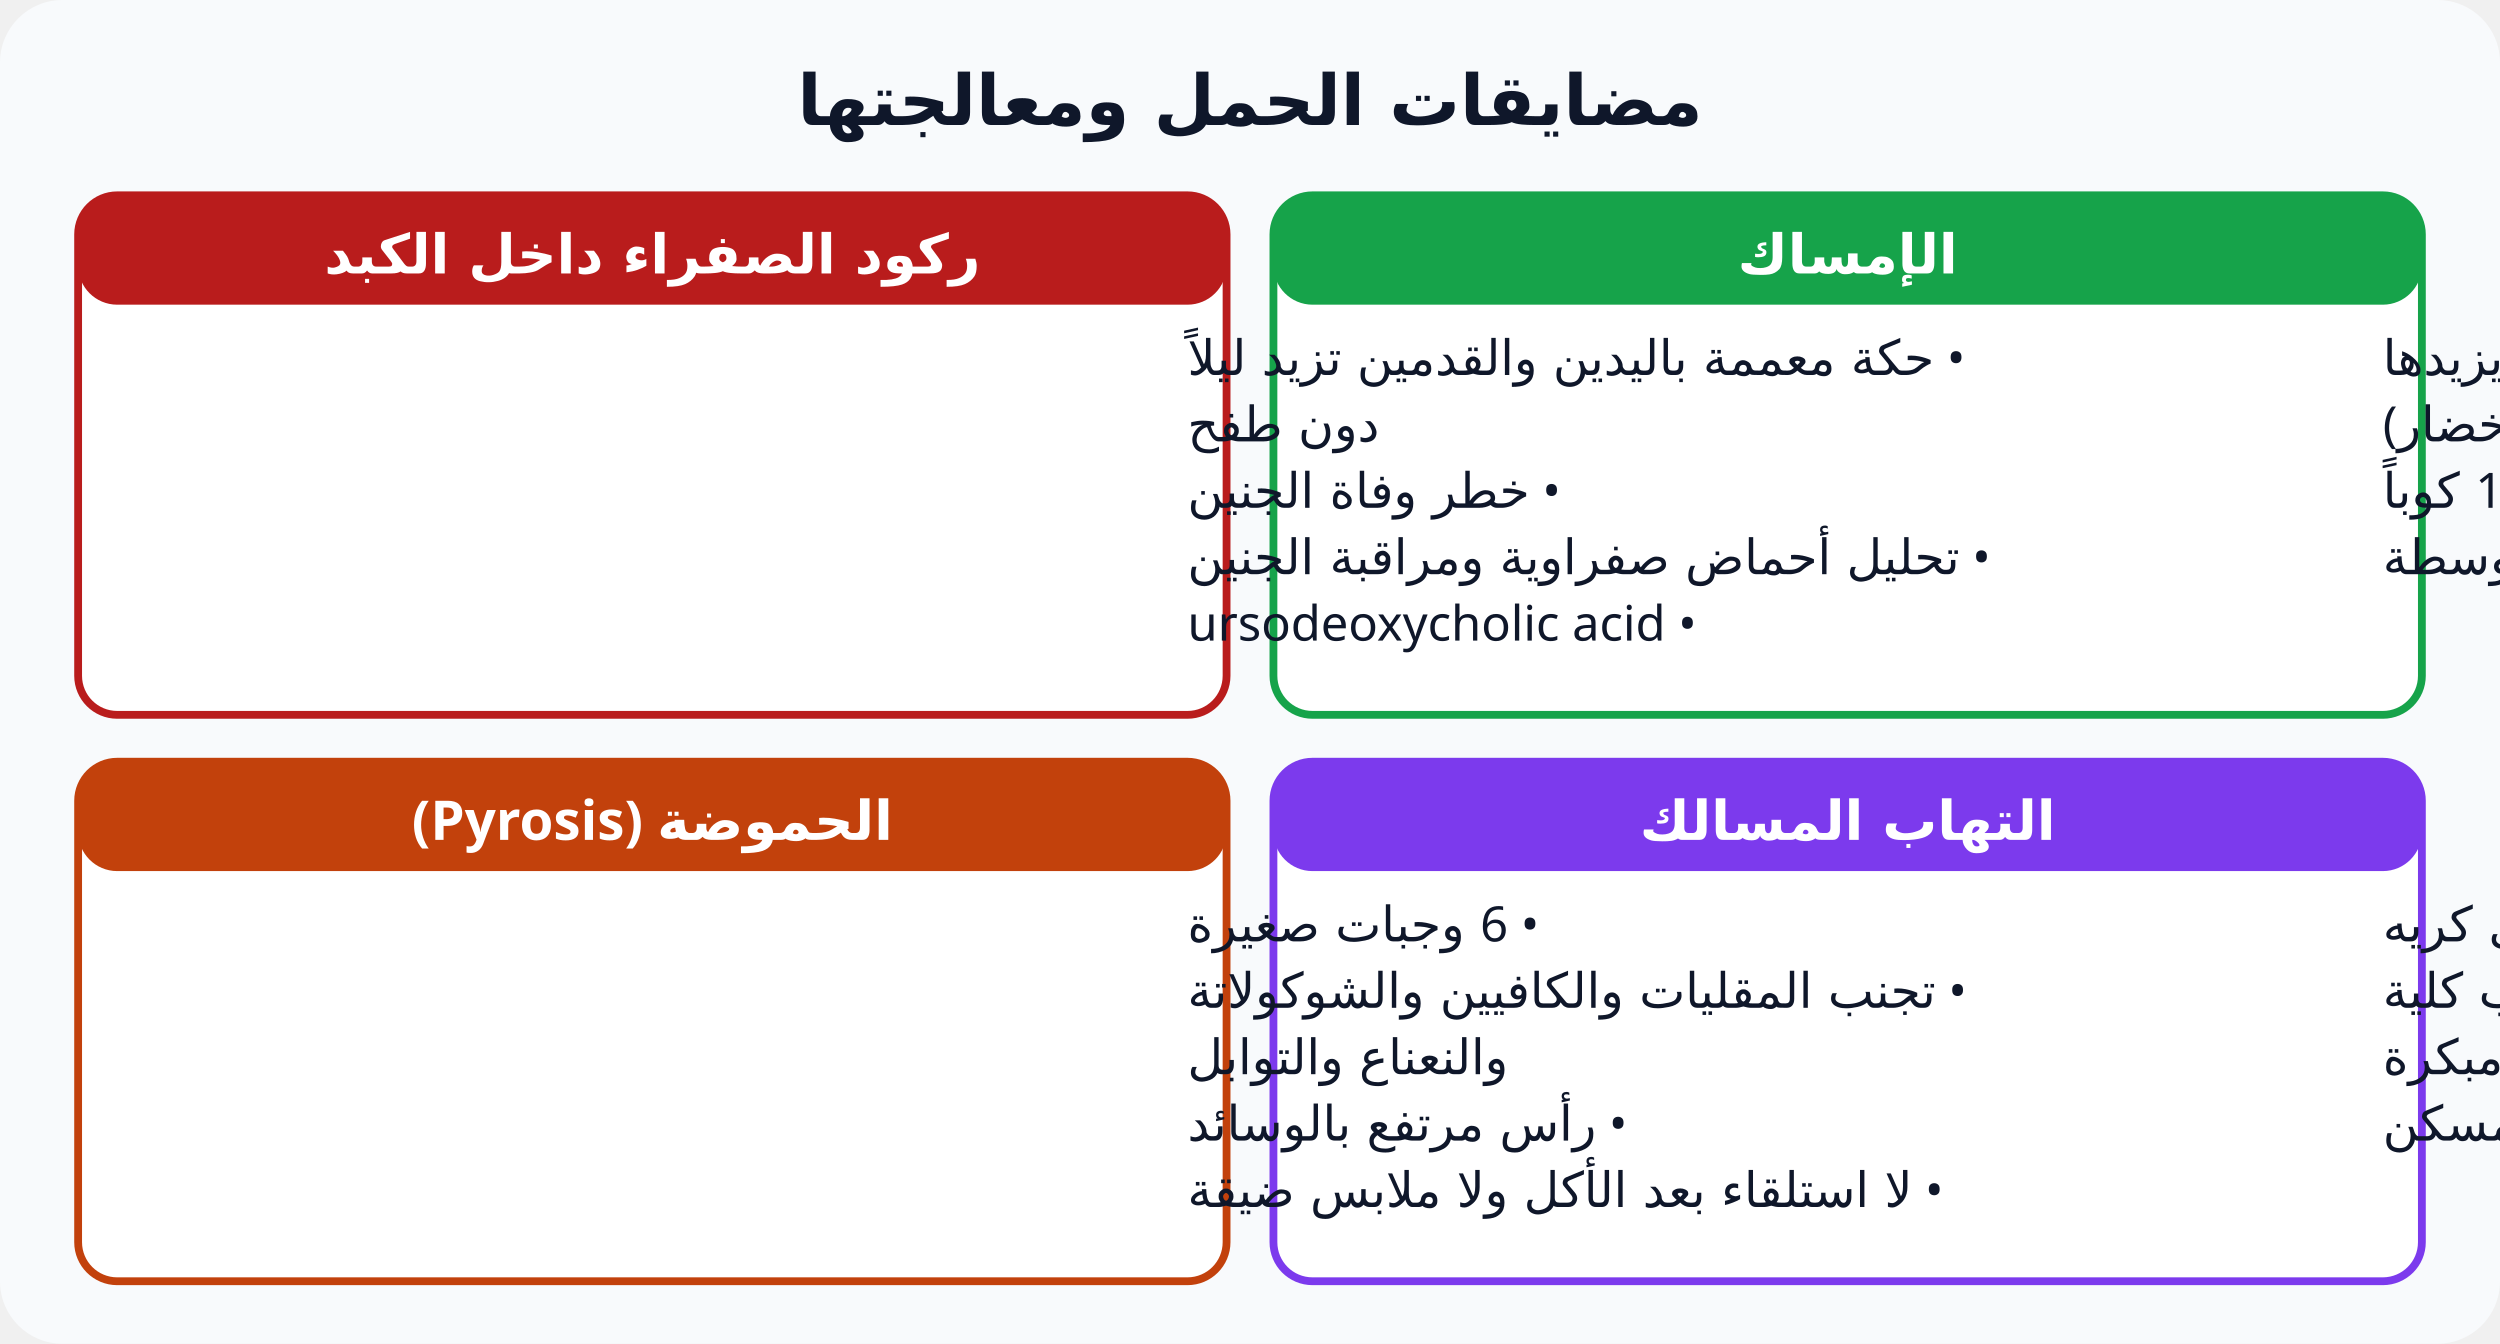
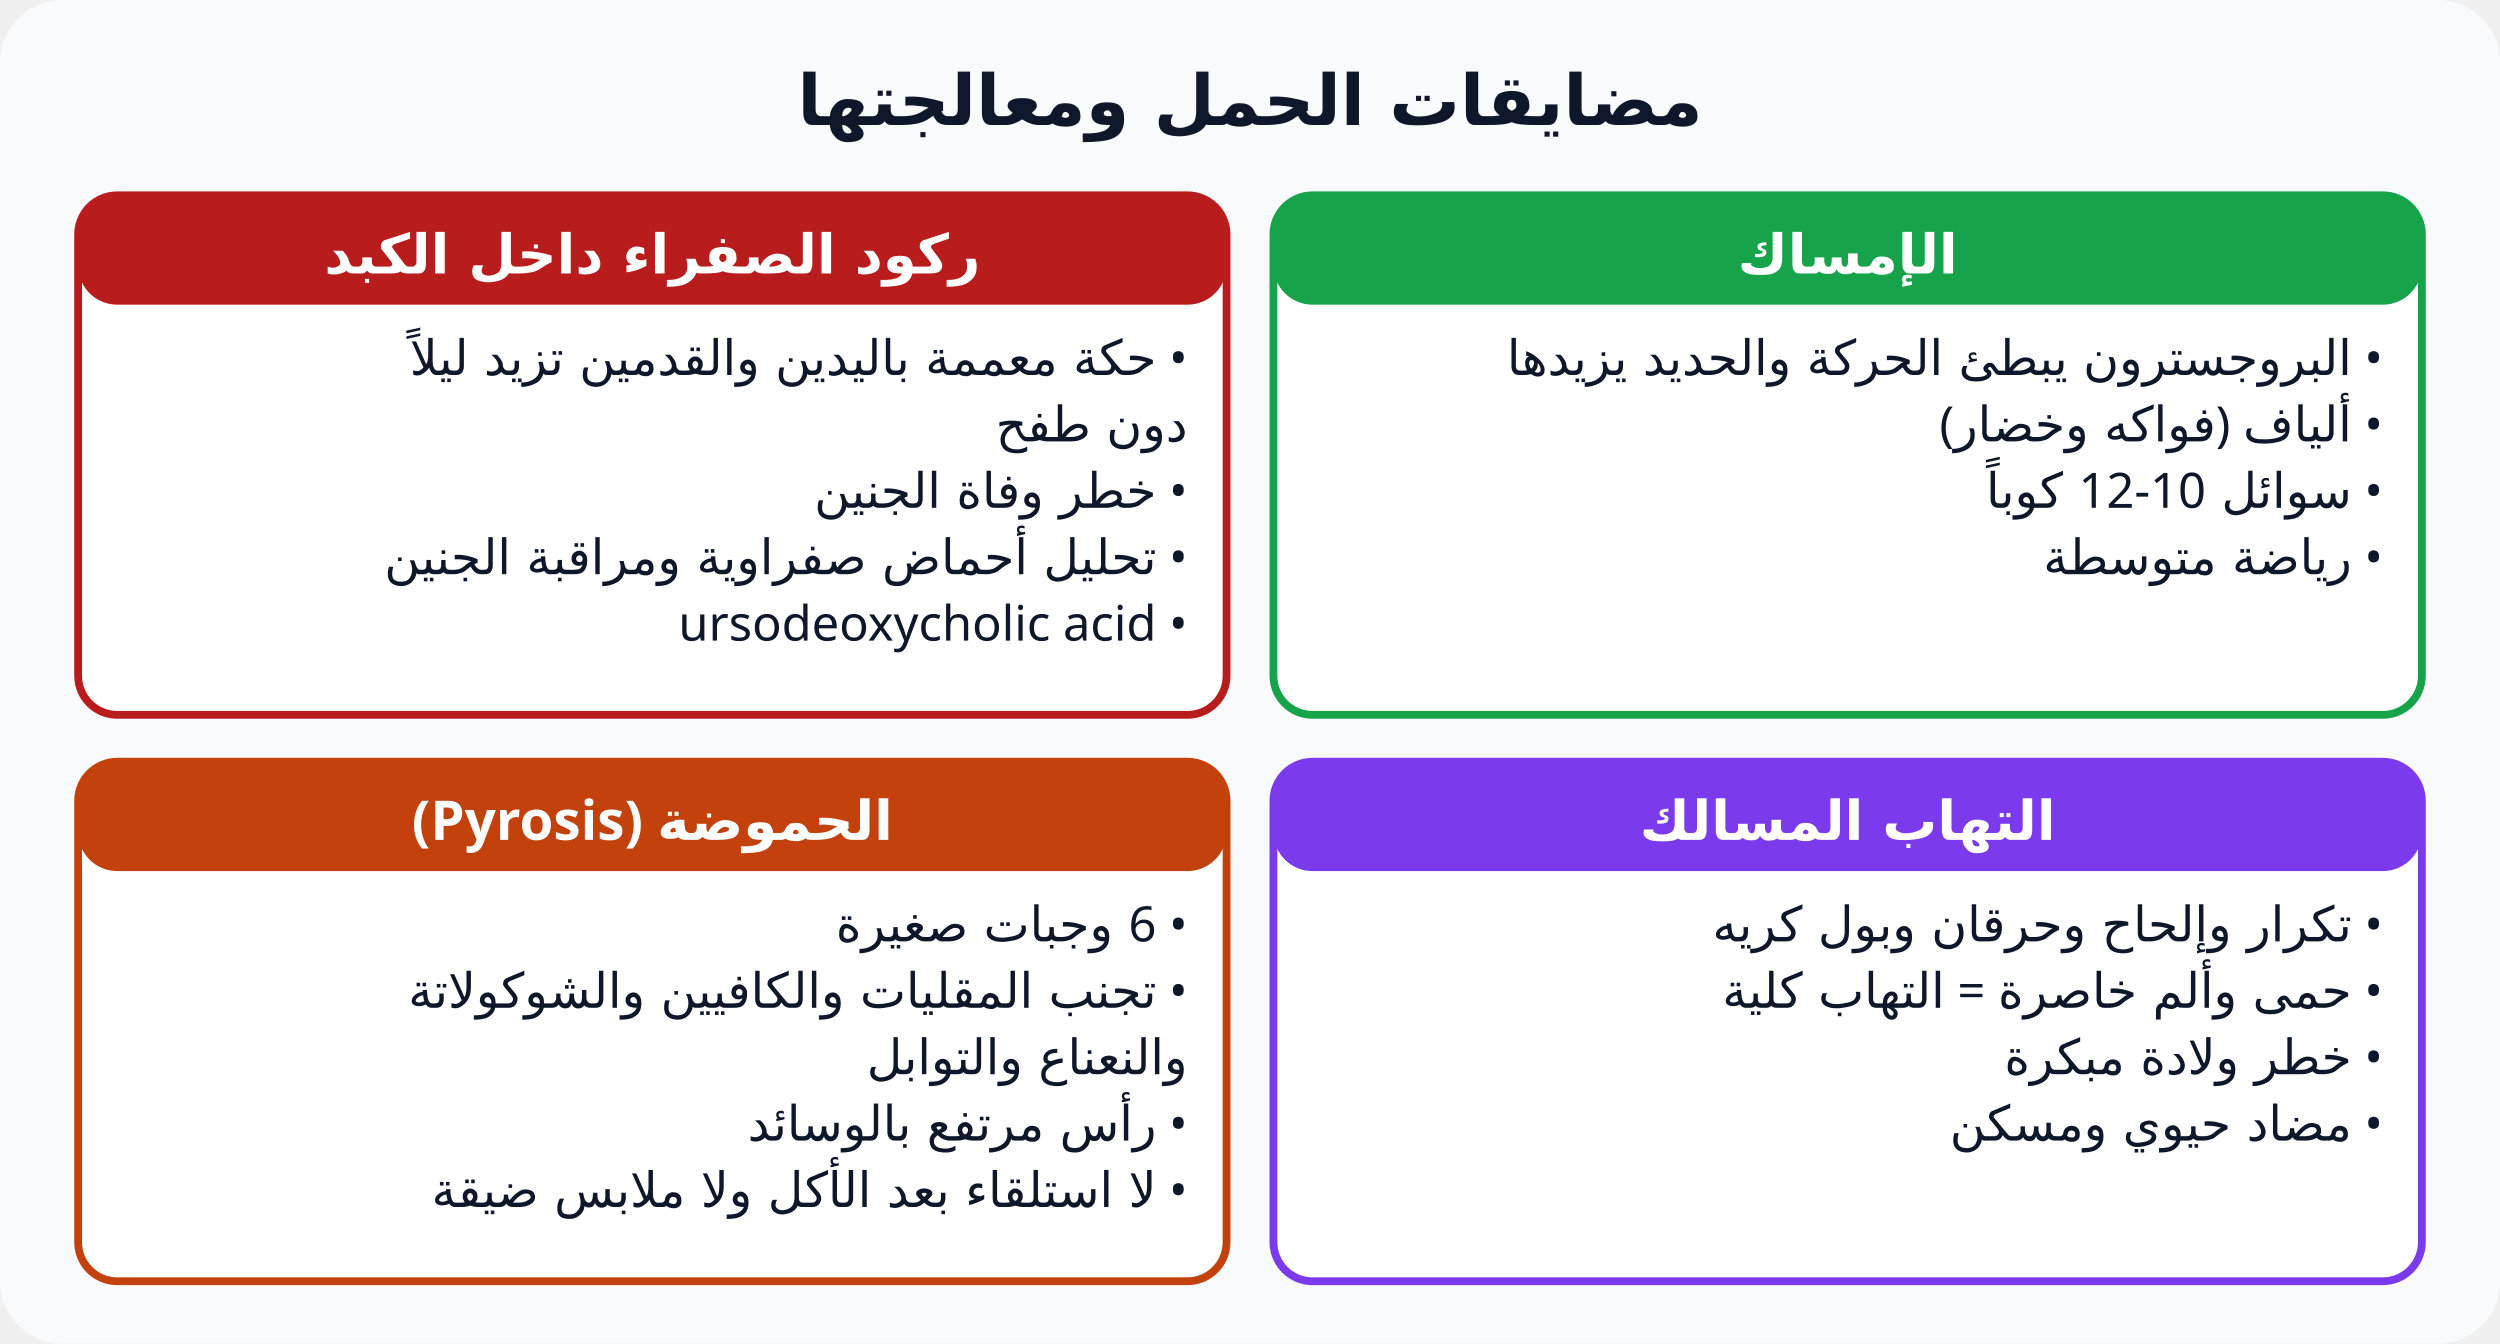
<svg xmlns="http://www.w3.org/2000/svg" viewBox="0 0 640 344" font-family="Cairo, Tahoma, sans-serif" direction="rtl">
  <rect width="640" height="344" rx="16" fill="#f8fafc" />
  <text x="320" y="32" text-anchor="middle" font-size="18" font-weight="800" fill="#0f172a">مضايقات الحمل ومعالجتها</text>
  <rect x="326.0" y="50" width="294.0" height="133" rx="10" fill="#fff" stroke="#16a34a" stroke-width="2" />
  <rect x="326.0" y="50" width="294.0" height="28" rx="10" fill="#16a34a" />
  <text x="473.0" y="20" dy="50" text-anchor="middle" font-size="14" font-weight="800" fill="#fff">الإمساك</text>
-   <text x="610.0" y="96" font-size="12.5" fill="#0f172a" text-anchor="end">• البروجسترون يبطئ الحركة والحديد يزيدها</text>
-   <text x="610.0" y="113" font-size="12.5" fill="#0f172a" text-anchor="end">• ألياف (فواكه وخضار)</text>
-   <text x="610.0" y="130" font-size="12.5" fill="#0f172a" text-anchor="end">• سوائل 10-12 كوباً</text>
-   <text x="610.0" y="147" font-size="12.5" fill="#0f172a" text-anchor="end">• رياضة متوسطة</text>
+   <text x="610.0" y="96" font-size="12.5" fill="#0f172a" text-anchor="start">• البروجسترون يبطئ الحركة والحديد يزيدها</text>
+   <text x="610.0" y="113" font-size="12.5" fill="#0f172a" text-anchor="start">• ألياف (فواكه وخضار)</text>
+   <text x="610.0" y="130" font-size="12.5" fill="#0f172a" text-anchor="start">• سوائل 10-12 كوباً</text>
+   <text x="610.0" y="147" font-size="12.5" fill="#0f172a" text-anchor="start">• رياضة متوسطة</text>
  <rect x="20.0" y="50" width="294.0" height="133" rx="10" fill="#fff" stroke="#b91c1c" stroke-width="2" />
  <rect x="20.0" y="50" width="294.0" height="28" rx="10" fill="#b91c1c" />
  <text x="167.0" y="20" dy="50" text-anchor="middle" font-size="14" font-weight="800" fill="#fff">ركود الصفراء داخل الكبد</text>
-   <text x="304.0" y="96" font-size="12.5" fill="#0f172a" text-anchor="end">• حكة معممة باليدين والقدمين تزيد ليلاً</text>
-   <text x="304.0" y="113" font-size="12.5" fill="#0f172a" text-anchor="end">دون طفح</text>
-   <text x="304.0" y="130" font-size="12.5" fill="#0f172a" text-anchor="end">• خطر وفاة الجنين</text>
-   <text x="304.0" y="147" font-size="12.5" fill="#0f172a" text-anchor="end">• تحليل أحماض صفراوية ومراقبة الجنين</text>
-   <text x="304.0" y="164" font-size="12.5" fill="#0f172a" text-anchor="end">• ursodeoxycholic acid</text>
+   <text x="304.0" y="96" font-size="12.5" fill="#0f172a" text-anchor="start">• حكة معممة باليدين والقدمين تزيد ليلاً</text>
+   <text x="304.0" y="113" font-size="12.5" fill="#0f172a" text-anchor="start">دون طفح</text>
+   <text x="304.0" y="130" font-size="12.5" fill="#0f172a" text-anchor="start">• خطر وفاة الجنين</text>
+   <text x="304.0" y="147" font-size="12.5" fill="#0f172a" text-anchor="start">• تحليل أحماض صفراوية ومراقبة الجنين</text>
+   <text x="304.0" y="164" font-size="12.5" fill="#0f172a" text-anchor="start">• ursodeoxycholic acid</text>
  <rect x="326.0" y="195" width="294.0" height="133" rx="10" fill="#fff" stroke="#7c3aed" stroke-width="2" />
  <rect x="326.0" y="195" width="294.0" height="28" rx="10" fill="#7c3aed" />
  <text x="473.0" y="20" dy="195" text-anchor="middle" font-size="14" font-weight="800" fill="#fff">التهاب المسالك</text>
-   <text x="610.0" y="241" font-size="12.5" fill="#0f172a" text-anchor="end">• تكرار وإلحاح وحرقان وبول كريه</text>
-   <text x="610.0" y="258" font-size="12.5" fill="#0f172a" text-anchor="end">• حمى وألم خاصرة = التهاب كلية</text>
-   <text x="610.0" y="275" font-size="12.5" fill="#0f172a" text-anchor="end">• خطر ولادة مبكرة</text>
-   <text x="610.0" y="292" font-size="12.5" fill="#0f172a" text-anchor="end">• مضاد حيوي ومسكن</text>
+   <text x="610.0" y="241" font-size="12.5" fill="#0f172a" text-anchor="start">• تكرار وإلحاح وحرقان وبول كريه</text>
+   <text x="610.0" y="258" font-size="12.5" fill="#0f172a" text-anchor="start">• حمى وألم خاصرة = التهاب كلية</text>
+   <text x="610.0" y="275" font-size="12.5" fill="#0f172a" text-anchor="start">• خطر ولادة مبكرة</text>
+   <text x="610.0" y="292" font-size="12.5" fill="#0f172a" text-anchor="start">• مضاد حيوي ومسكن</text>
  <rect x="20.0" y="195" width="294.0" height="133" rx="10" fill="#fff" stroke="#c2410c" stroke-width="2" />
  <rect x="20.0" y="195" width="294.0" height="28" rx="10" fill="#c2410c" />
  <text x="167.0" y="20" dy="195" text-anchor="middle" font-size="14" font-weight="800" fill="#fff">الحموضة (Pyrosis)</text>
-   <text x="304.0" y="241" font-size="12.5" fill="#0f172a" text-anchor="end">• 6 وجبات صغيرة</text>
-   <text x="304.0" y="258" font-size="12.5" fill="#0f172a" text-anchor="end">• تجنب المقليات والكافيين والشوكولاتة</text>
-   <text x="304.0" y="275" font-size="12.5" fill="#0f172a" text-anchor="end">والنعناع والتوابل</text>
-   <text x="304.0" y="292" font-size="12.5" fill="#0f172a" text-anchor="end">• رأس مرتفع بالوسائد</text>
-   <text x="304.0" y="309" font-size="12.5" fill="#0f172a" text-anchor="end">• لا استلقاء بعد الأكل ولا ملابس ضيقة</text>
+   <text x="304.0" y="241" font-size="12.5" fill="#0f172a" text-anchor="start">• 6 وجبات صغيرة</text>
+   <text x="304.0" y="258" font-size="12.5" fill="#0f172a" text-anchor="start">• تجنب المقليات والكافيين والشوكولاتة</text>
+   <text x="304.0" y="275" font-size="12.5" fill="#0f172a" text-anchor="start">والنعناع والتوابل</text>
+   <text x="304.0" y="292" font-size="12.5" fill="#0f172a" text-anchor="start">• رأس مرتفع بالوسائد</text>
+   <text x="304.0" y="309" font-size="12.5" fill="#0f172a" text-anchor="start">• لا استلقاء بعد الأكل ولا ملابس ضيقة</text>
</svg>
